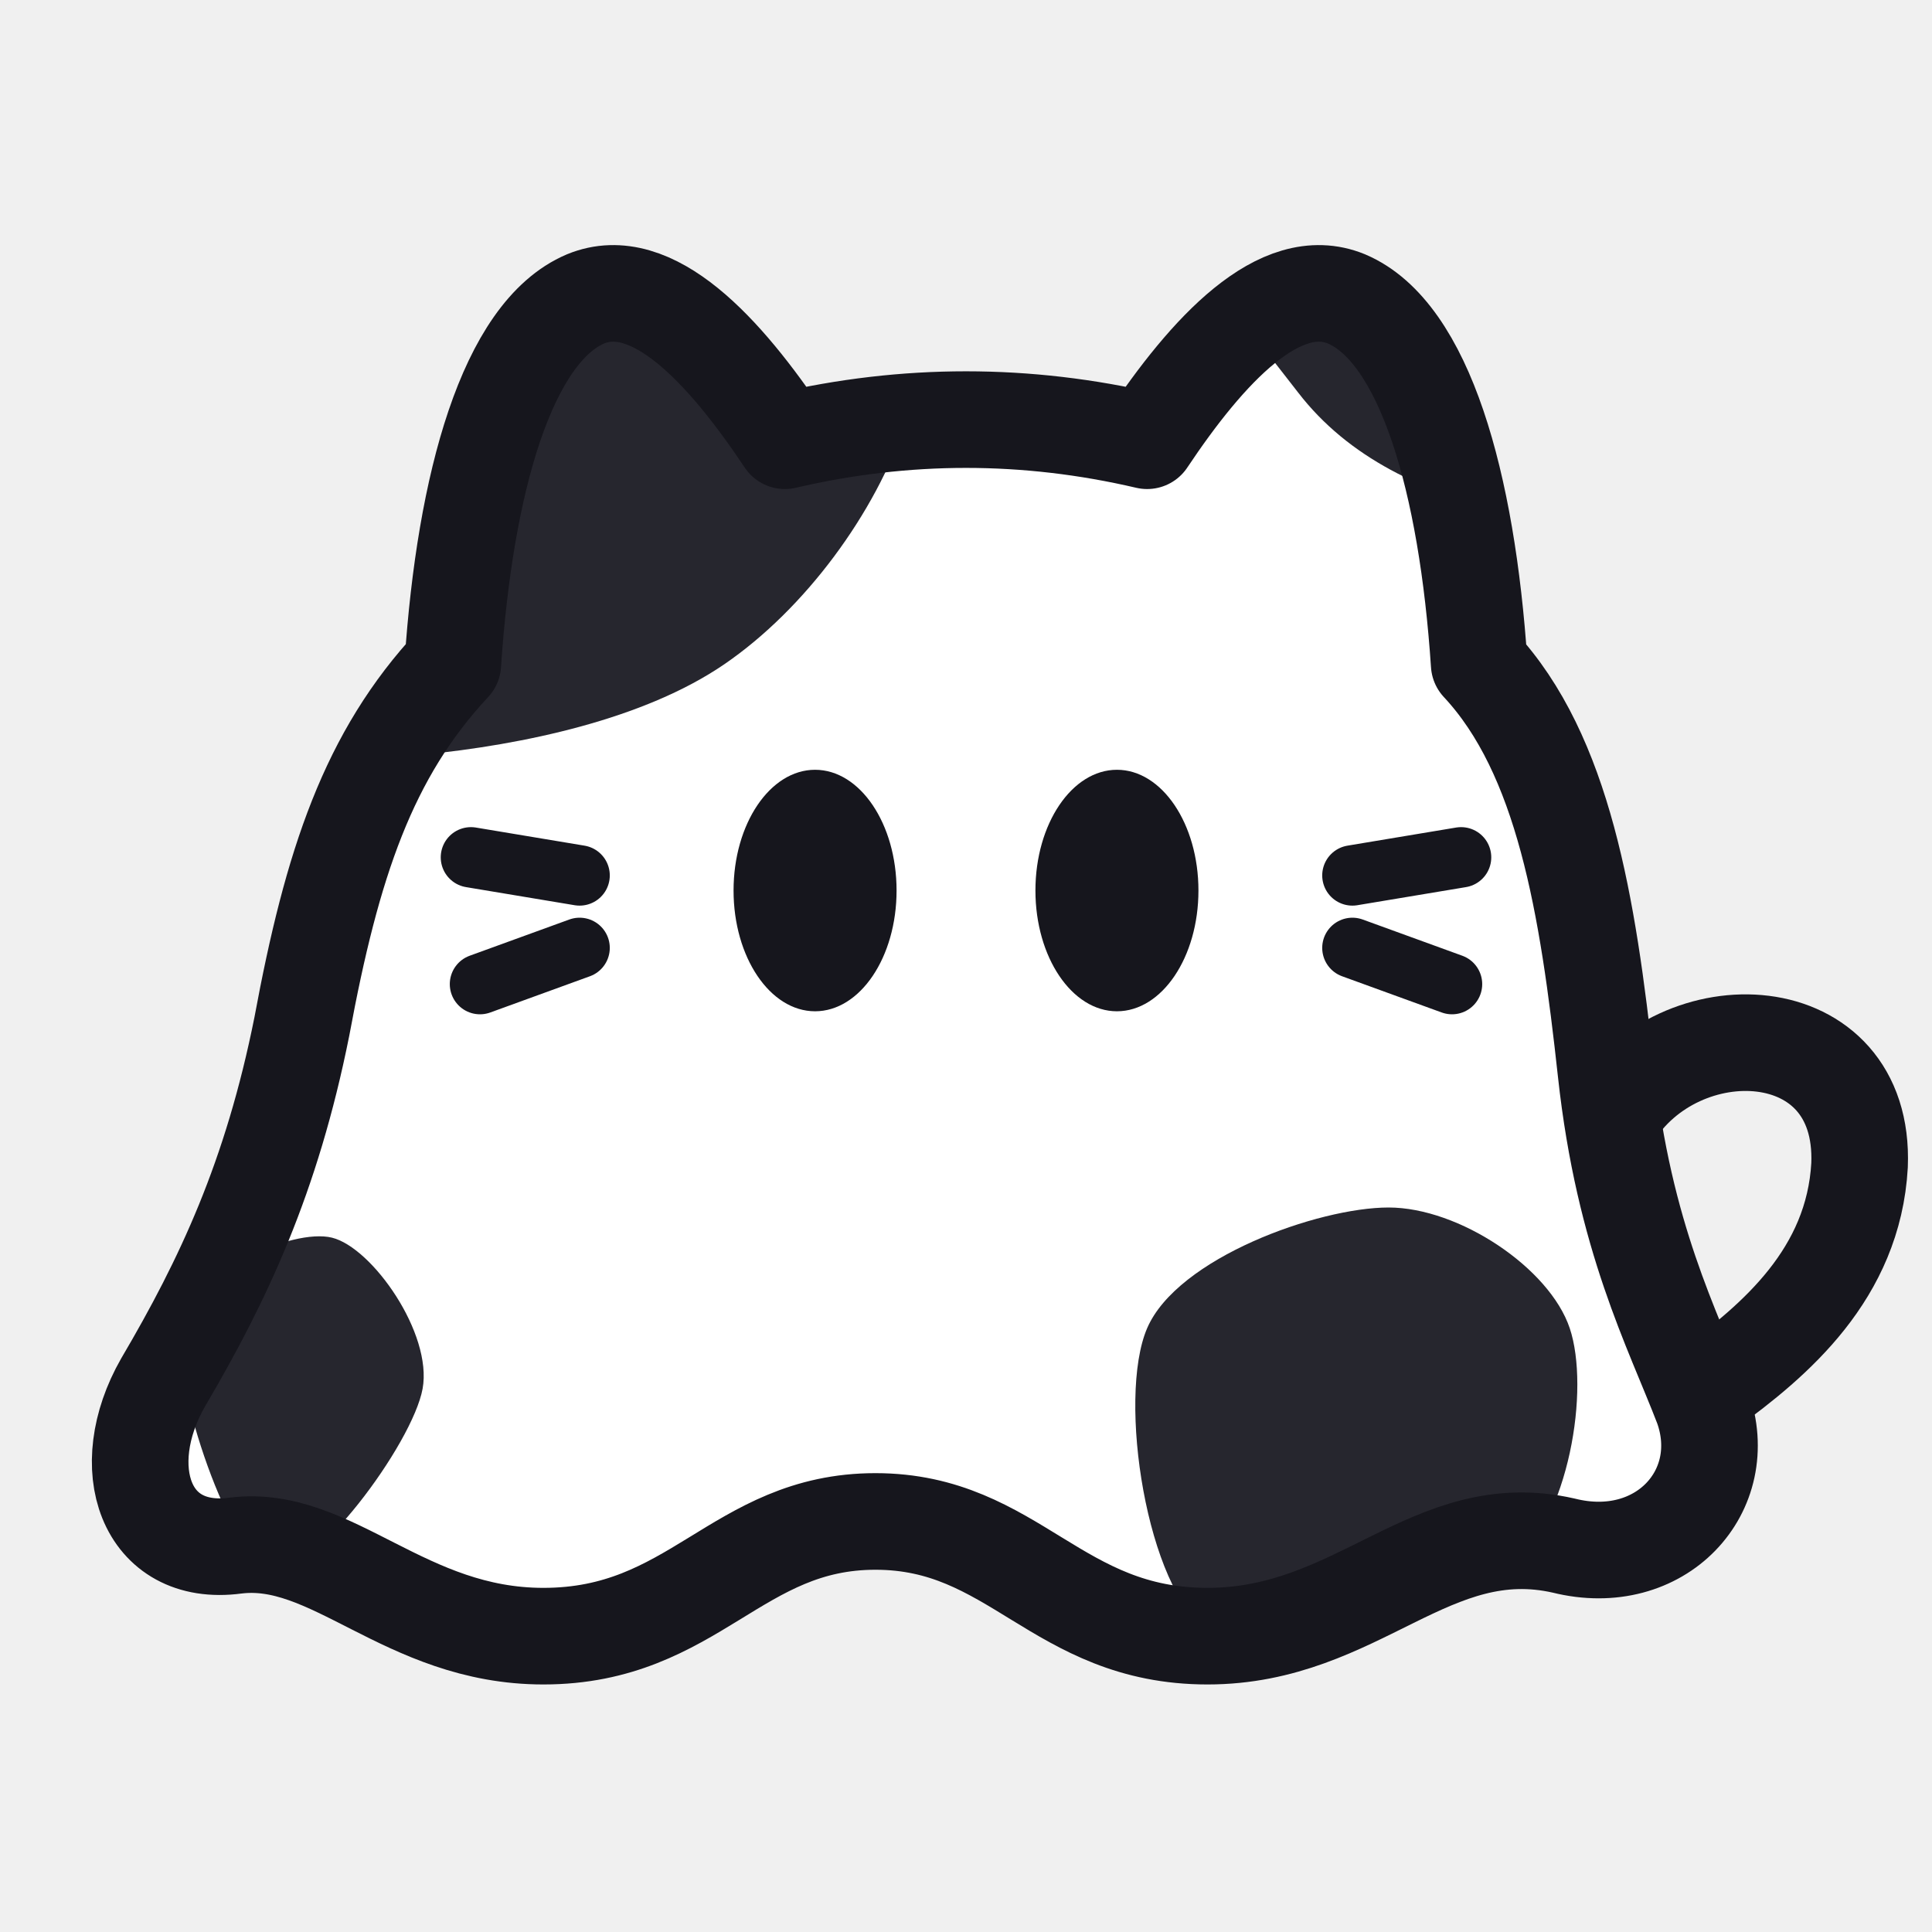
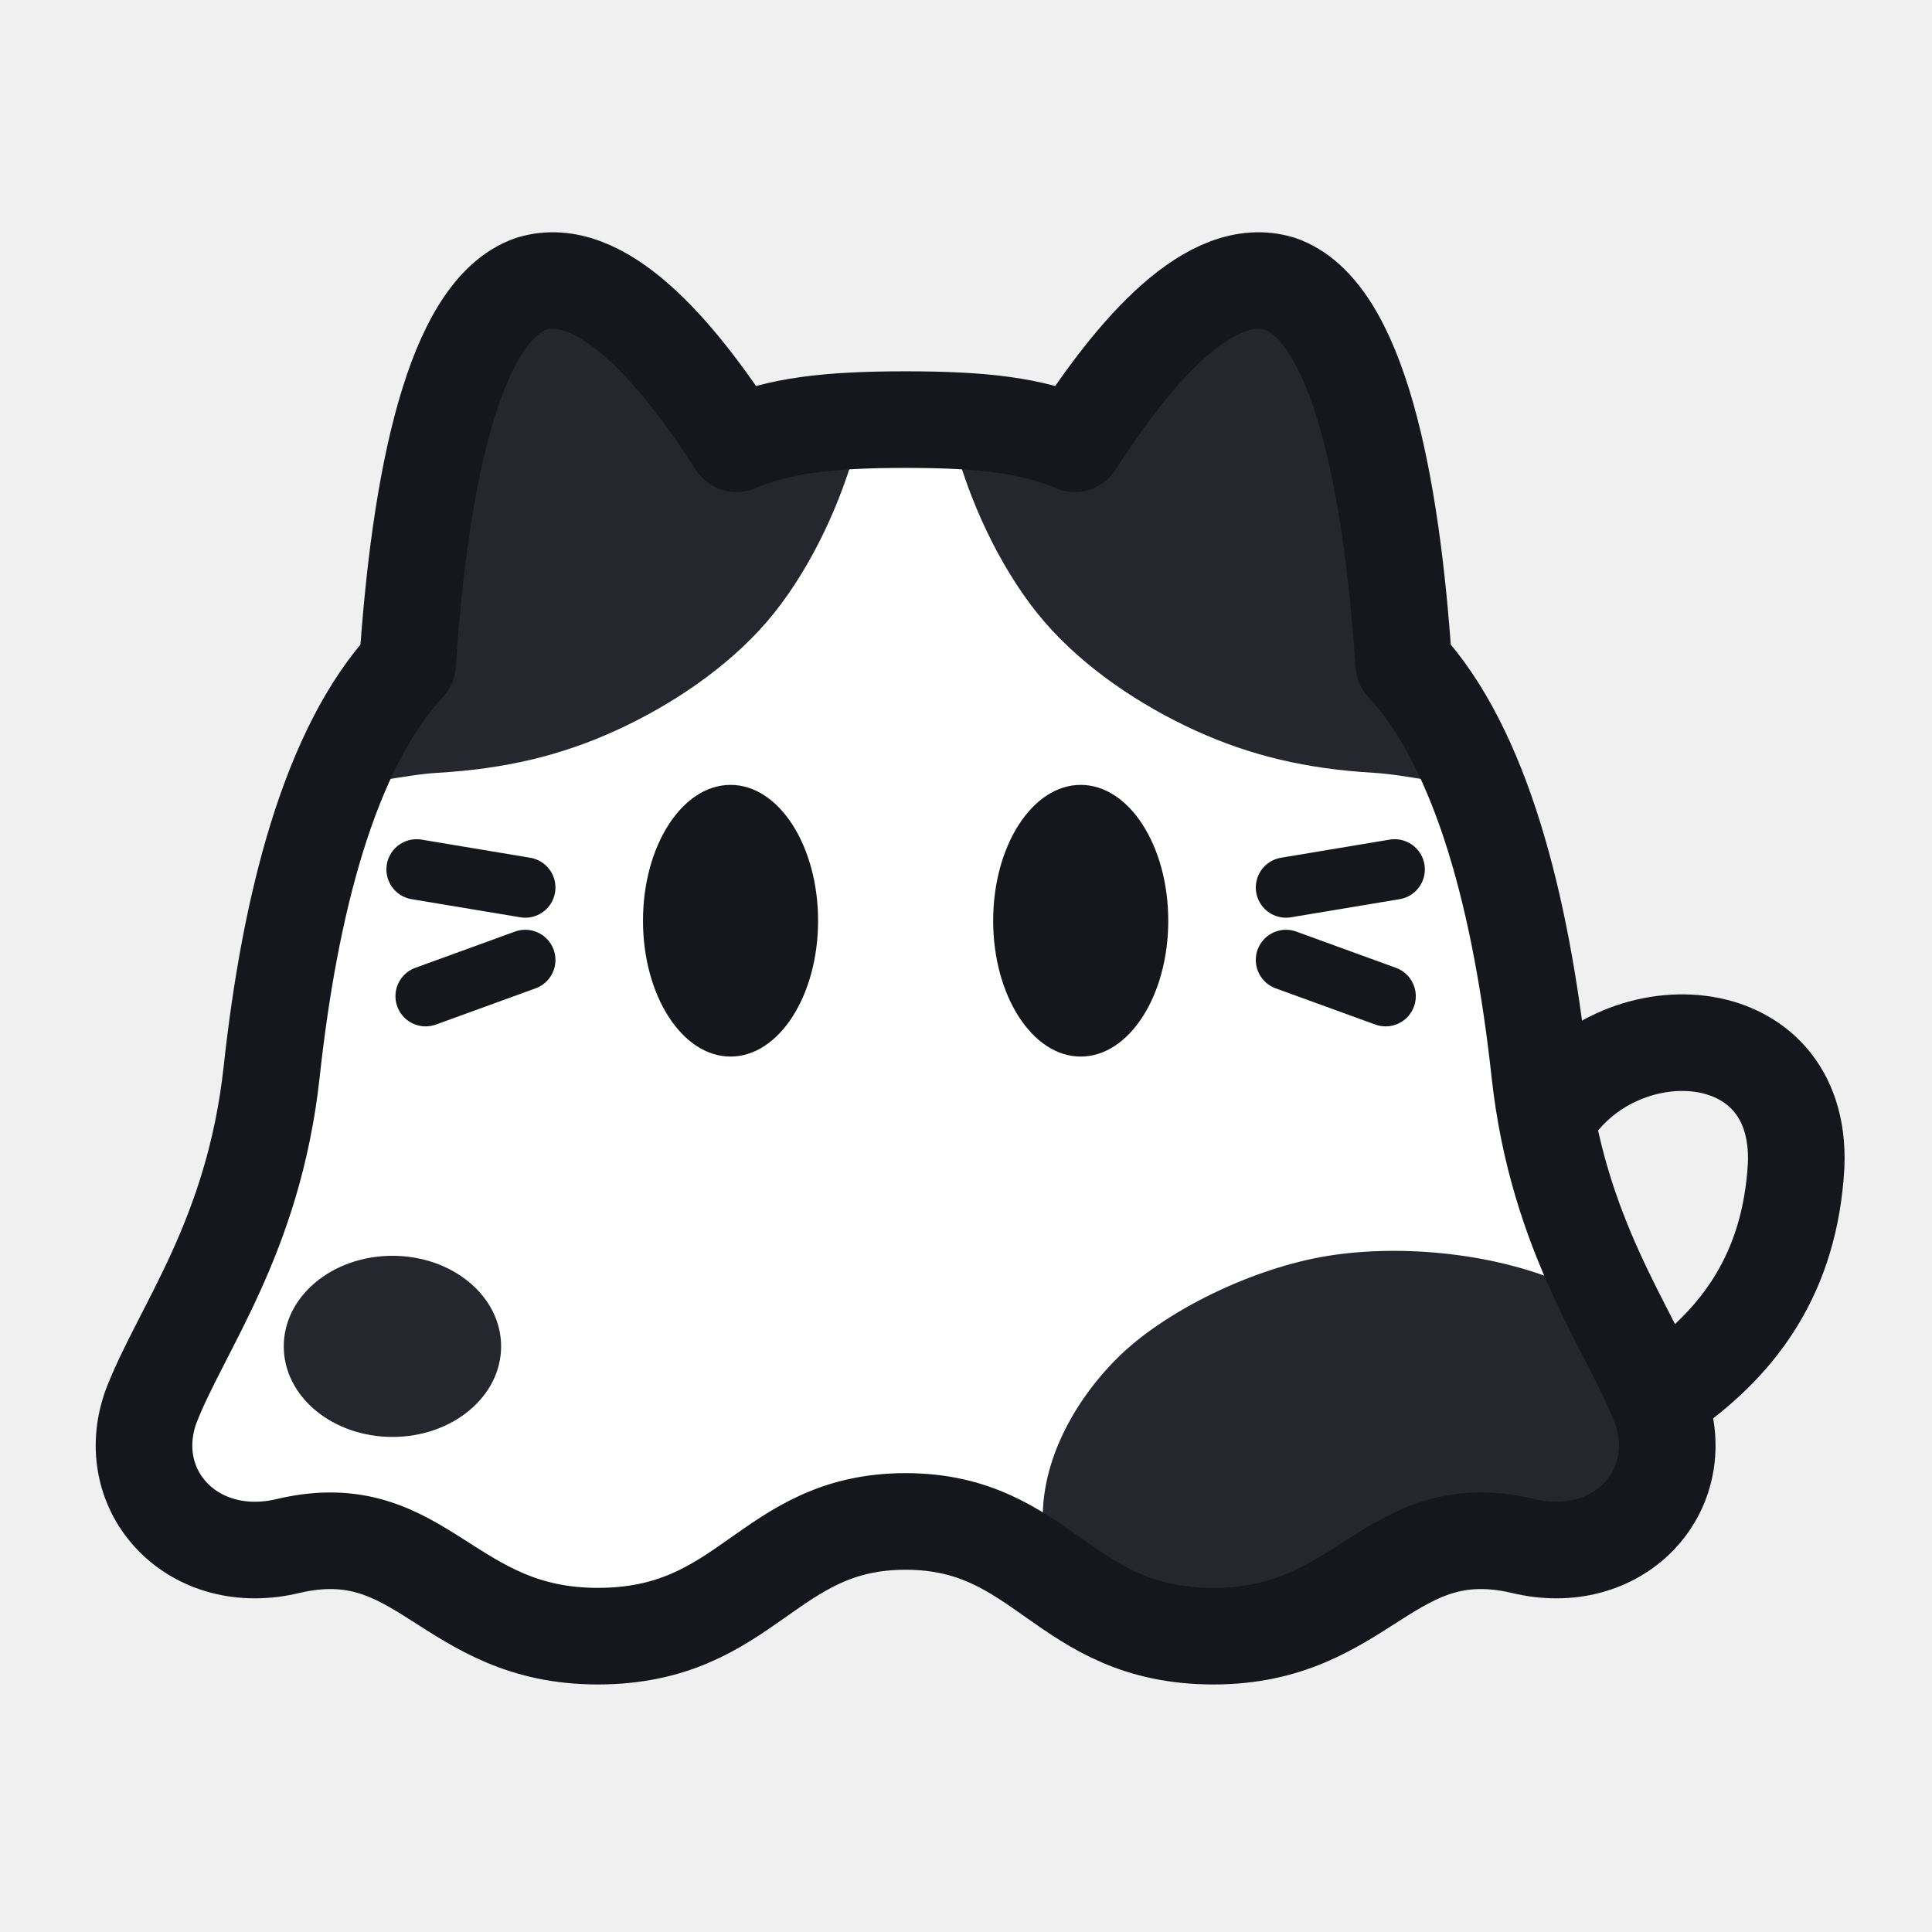
<svg xmlns="http://www.w3.org/2000/svg" width="256" height="256" viewBox="0 0 64 64">
  <defs>
    <clipPath id="body">
-       <path d="M15 22C15.4 16 16.8 11 19.4 9.9C21.6 9 24 11.6 26 14.6Q32 13.2 38 14.6C40 11.6 42.4 9 44.6 9.9C47.2 11 48.6 16 49 22C51.8 25 52.6 30 53.2 35.5C53.8 41 55.4 44 56.4 46.6C57.4 49.4 55 52 51.8 51.2C47.4 50.2 45 54.2 40 54.2C35 54.2 33.6 50.4 29 50.4C24.4 50.4 23 54.2 18 54.2C13.4 54.2 11 50.8 7.8 51.2C4.8 51.6 3.8 48.6 5.4 45.8C7.4 42.4 9 39 10 34C11 28.6 12.2 25 15 22Z" />
+       <path d="M30 13.9C32.6 13.9 34.2 14.1 35.6 14.7C37.6 11.6 40.1 8.7 42.4 9.4C45 10.3 46.1 16 46.5 22C49.1 24.8 50.4 30 51 35.5C51.6 41 54 44 55 46.6C56 49.4 53.6 52 50.4 51.2C46 50.2 45.2 54.2 40.2 54.2C35.2 54.2 34.6 50.4 30 50.4C25.4 50.4 24.8 54.2 19.8 54.2C14.8 54.2 14 50.2 9.6 51.2C6.4 52 4 49.4 5 46.6C6 44 8.4 41 9 35.5C9.6 30 10.9 24.8 13.5 22C13.9 16 15 10.3 17.6 9.4C19.9 8.7 22.4 11.6 24.4 14.7C25.8 14.1 27.4 13.9 30 13.9Z" />
    </clipPath>
  </defs>
-   <path fill="none" stroke="#16161D" stroke-width="3.2" stroke-linecap="round" stroke-linejoin="round" d="M53.4 37C55.6 33.4 61.8 33.6 61.6 38.6C61.4 42.2 58.8 44.4 56.6 46" />
-   <path fill="#FFFFFF" d="M15 22C15.4 16 16.8 11 19.4 9.9C21.6 9 24 11.6 26 14.6Q32 13.2 38 14.6C40 11.6 42.4 9 44.6 9.9C47.2 11 48.6 16 49 22C51.8 25 52.6 30 53.2 35.5C53.8 41 55.4 44 56.4 46.6C57.4 49.4 55 52 51.8 51.2C47.4 50.2 45 54.2 40 54.2C35 54.2 33.6 50.4 29 50.4C24.4 50.4 23 54.2 18 54.2C13.4 54.2 11 50.8 7.8 51.2C4.8 51.6 3.8 48.6 5.4 45.8C7.4 42.4 9 39 10 34C11 28.6 12.2 25 15 22Z" />
-   <path fill="#26262E" clip-path="url(#body)" d="M4 4C8.33 0.67 25.67 2.33 30 4C34.33 5.67 31 11 30 14C29 17 26.67 20.17 24 22C21.33 23.83 17.33 24.67 14 25C10.67 25.33 5.67 27.5 4 24C2.33 20.5 -0.33 7.33 4 4Z" />
-   <path fill="#26262E" clip-path="url(#body)" d="M40 4C43.17 2.5 58.67 1.83 62 4C65.33 6.17 62 14.83 60 17C58 19.17 52.83 17.67 50 17C47.17 16.33 44.67 15.17 43 13C41.33 10.83 36.83 5.5 40 4Z" />
-   <path fill="#26262E" clip-path="url(#body)" d="M38 44C39 41.67 43.67 40 46 40C48.33 40 51.33 42 52 44C52.67 46 52 50.33 50 52C48 53.67 42 55.33 40 54C38 52.67 37 46.33 38 44Z" />
-   <path fill="#26262E" clip-path="url(#body)" d="M6 44C6.33 42.17 9.67 40.67 11 41C12.33 41.33 14.33 44.17 14 46C13.67 47.83 10.33 52.33 9 52C7.67 51.67 5.67 45.83 6 44Z" />
-   <path fill="none" stroke="#16161D" stroke-width="3.2" stroke-linecap="round" stroke-linejoin="round" d="M15 22C15.4 16 16.8 11 19.4 9.9C21.6 9 24 11.6 26 14.6Q32 13.2 38 14.6C40 11.6 42.4 9 44.6 9.9C47.2 11 48.6 16 49 22C51.8 25 52.6 30 53.2 35.5C53.8 41 55.4 44 56.4 46.6C57.4 49.4 55 52 51.8 51.2C47.4 50.2 45 54.2 40 54.2C35 54.2 33.6 50.4 29 50.4C24.4 50.4 23 54.2 18 54.2C13.4 54.2 11 50.8 7.8 51.2C4.8 51.6 3.8 48.6 5.4 45.8C7.4 42.4 9 39 10 34C11 28.6 12.2 25 15 22Z" />
-   <path fill="none" stroke="#16161D" stroke-width="2" stroke-linecap="round" stroke-linejoin="round" d="M15.6 28.4L19.2 29M15.9 32.6L19.2 31.4M44.8 29L48.4 28.4M44.8 31.4L48.1 32.6" />
-   <ellipse fill="#16161D" cx="27" cy="29.5" rx="2.7" ry="4" />
-   <ellipse fill="#16161D" cx="37" cy="29.5" rx="2.7" ry="4" />
+   <path fill="none" stroke="#16161D" stroke-width="3.2" stroke-linecap="round" stroke-linejoin="round" d="M51.3 37C53.5 33.4 59.7 33.6 59.5 38.6C59.3 42.2 57.6 44.4 55.4 46" />
+   <path fill="#FFFFFF" d="M30 13.9C32.6 13.9 34.2 14.1 35.6 14.7C37.6 11.6 40.1 8.7 42.4 9.4C45 10.3 46.1 16 46.5 22C49.1 24.8 50.4 30 51 35.5C51.6 41 54 44 55 46.6C56 49.4 53.6 52 50.4 51.2C46 50.2 45.2 54.2 40.2 54.2C35.2 54.2 34.6 50.4 30 50.4C25.4 50.4 24.8 54.2 19.8 54.2C14.8 54.2 14 50.2 9.6 51.2C6.4 52 4 49.4 5 46.6C6 44 8.4 41 9 35.5C9.6 30 10.9 24.8 13.5 22C13.9 16 15 10.3 17.6 9.4C19.9 8.7 22.4 11.6 24.4 14.7C25.8 14.1 27.4 13.9 30 13.9Z" />
+   <path fill="#26262E" clip-path="url(#body)" d="M31.3 9C30.92 11 31.15 13.07 31.7 15C32.25 16.93 33.28 19.07 34.6 20.6C35.92 22.13 37.78 23.37 39.6 24.2C41.42 25.03 43.27 25.47 45.5 25.6C47.73 25.73 51.42 27.1 53 25C54.58 22.9 56.5 16.67 55 13C53.5 9.33 47.5 4.67 44 3C40.5 1.33 36.12 2 34 3C31.88 4 31.68 7 31.3 9Z" />
+   <path fill="#26262E" clip-path="url(#body)" d="M28.7 9C29.08 11 28.85 13.07 28.3 15C27.75 16.93 26.72 19.07 25.4 20.6C24.08 22.13 22.22 23.37 20.4 24.2C18.58 25.03 16.73 25.47 14.5 25.6C12.27 25.73 8.58 27.1 7 25C5.42 22.9 3.5 16.67 5 13C6.5 9.33 12.5 4.67 16 3C19.5 1.33 23.88 2 26 3C28.12 4 28.32 7 28.7 9Z" />
+   <path fill="#26262E" clip-path="url(#body)" d="M37 45C38.57 43.43 41.5 42 44 41.6C46.5 41.2 49.67 41.53 52 42.6C54.33 43.67 57.33 45.43 58 48C58.67 50.57 59.17 56.33 56 58C52.83 59.67 42.57 59.17 39 58C35.43 56.83 34.93 53.17 34.6 51C34.27 48.83 35.43 46.57 37 45Z" />
+   <path fill="#26262E" clip-path="url(#body)" d="M16.6 44.6C16.6 46.26 14.99 47.6 13 47.6C11.01 47.6 9.4 46.26 9.4 44.6C9.4 42.94 11.01 41.6 13 41.6C14.99 41.6 16.6 42.94 16.6 44.6Z" />
+   <path fill="none" stroke="#16161D" stroke-width="3.2" stroke-linecap="round" stroke-linejoin="round" d="M30 13.9C32.6 13.9 34.2 14.1 35.6 14.7C37.6 11.6 40.1 8.7 42.4 9.4C45 10.3 46.1 16 46.5 22C49.1 24.8 50.4 30 51 35.5C51.6 41 54 44 55 46.6C56 49.4 53.6 52 50.4 51.2C46 50.2 45.2 54.2 40.2 54.2C35.2 54.2 34.6 50.4 30 50.4C25.4 50.4 24.8 54.2 19.8 54.2C14.8 54.2 14 50.2 9.6 51.2C6.4 52 4 49.4 5 46.6C6 44 8.4 41 9 35.5C9.6 30 10.9 24.8 13.5 22C13.9 16 15 10.3 17.6 9.4C19.9 8.7 22.4 11.6 24.4 14.7C25.8 14.1 27.4 13.9 30 13.9Z" />
+   <ellipse fill="#16161D" cx="24.2" cy="30.5" rx="2.9" ry="4.5" />
+   <ellipse fill="#16161D" cx="35.8" cy="30.5" rx="2.9" ry="4.5" />
+   <path fill="none" stroke="#16161D" stroke-width="2" stroke-linecap="round" stroke-linejoin="round" d="M42.6 29.4L46.2 28.8M42.6 31.8L45.9 33" />
+   <path fill="none" stroke="#16161D" stroke-width="2" stroke-linecap="round" stroke-linejoin="round" d="M17.4 29.4L13.8 28.8M17.4 31.8L14.1 33" />
</svg>
